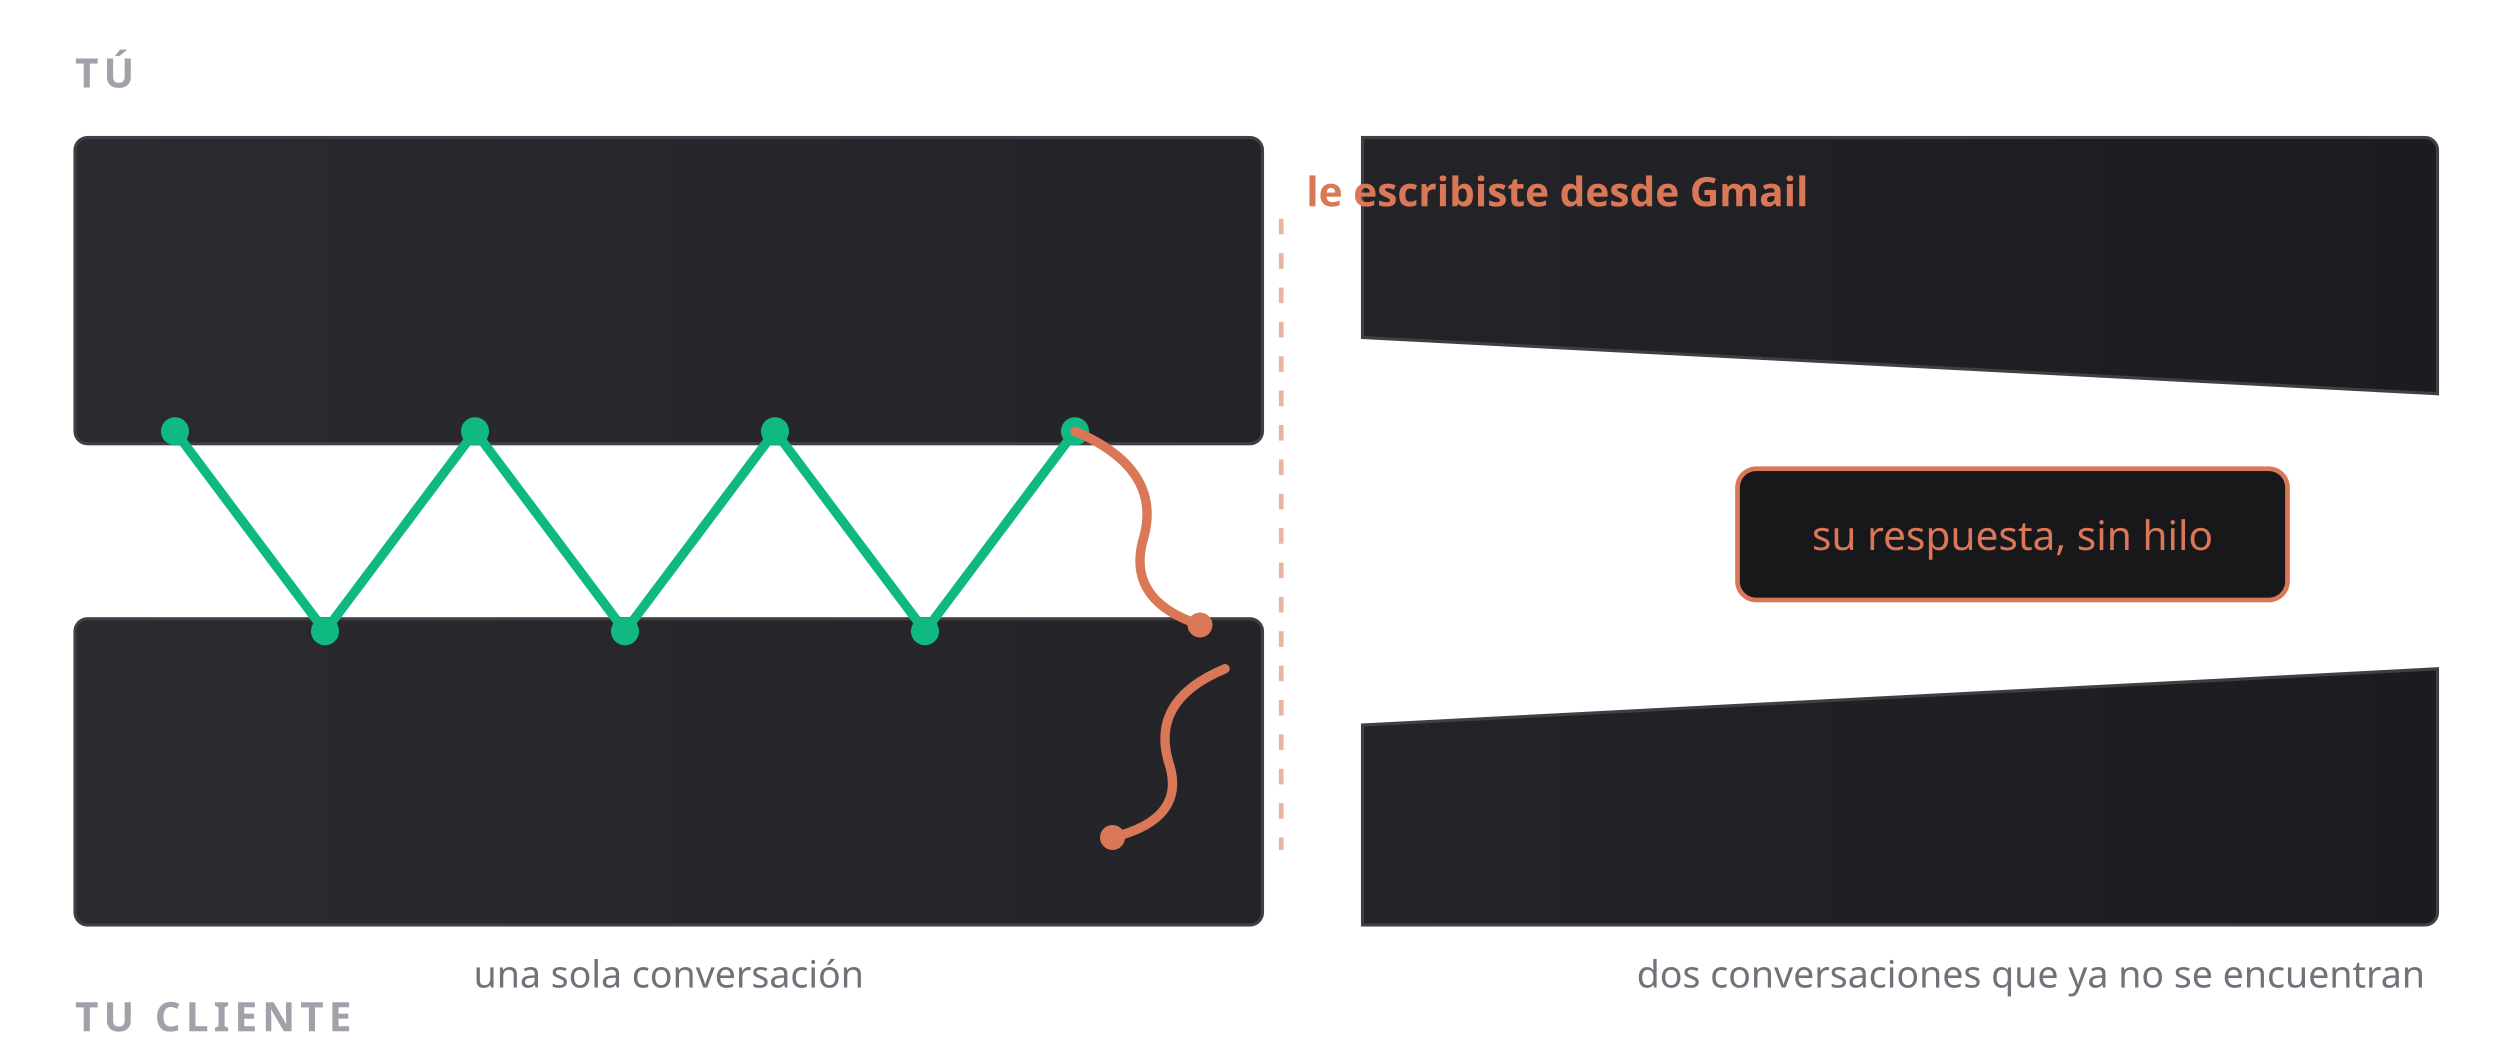
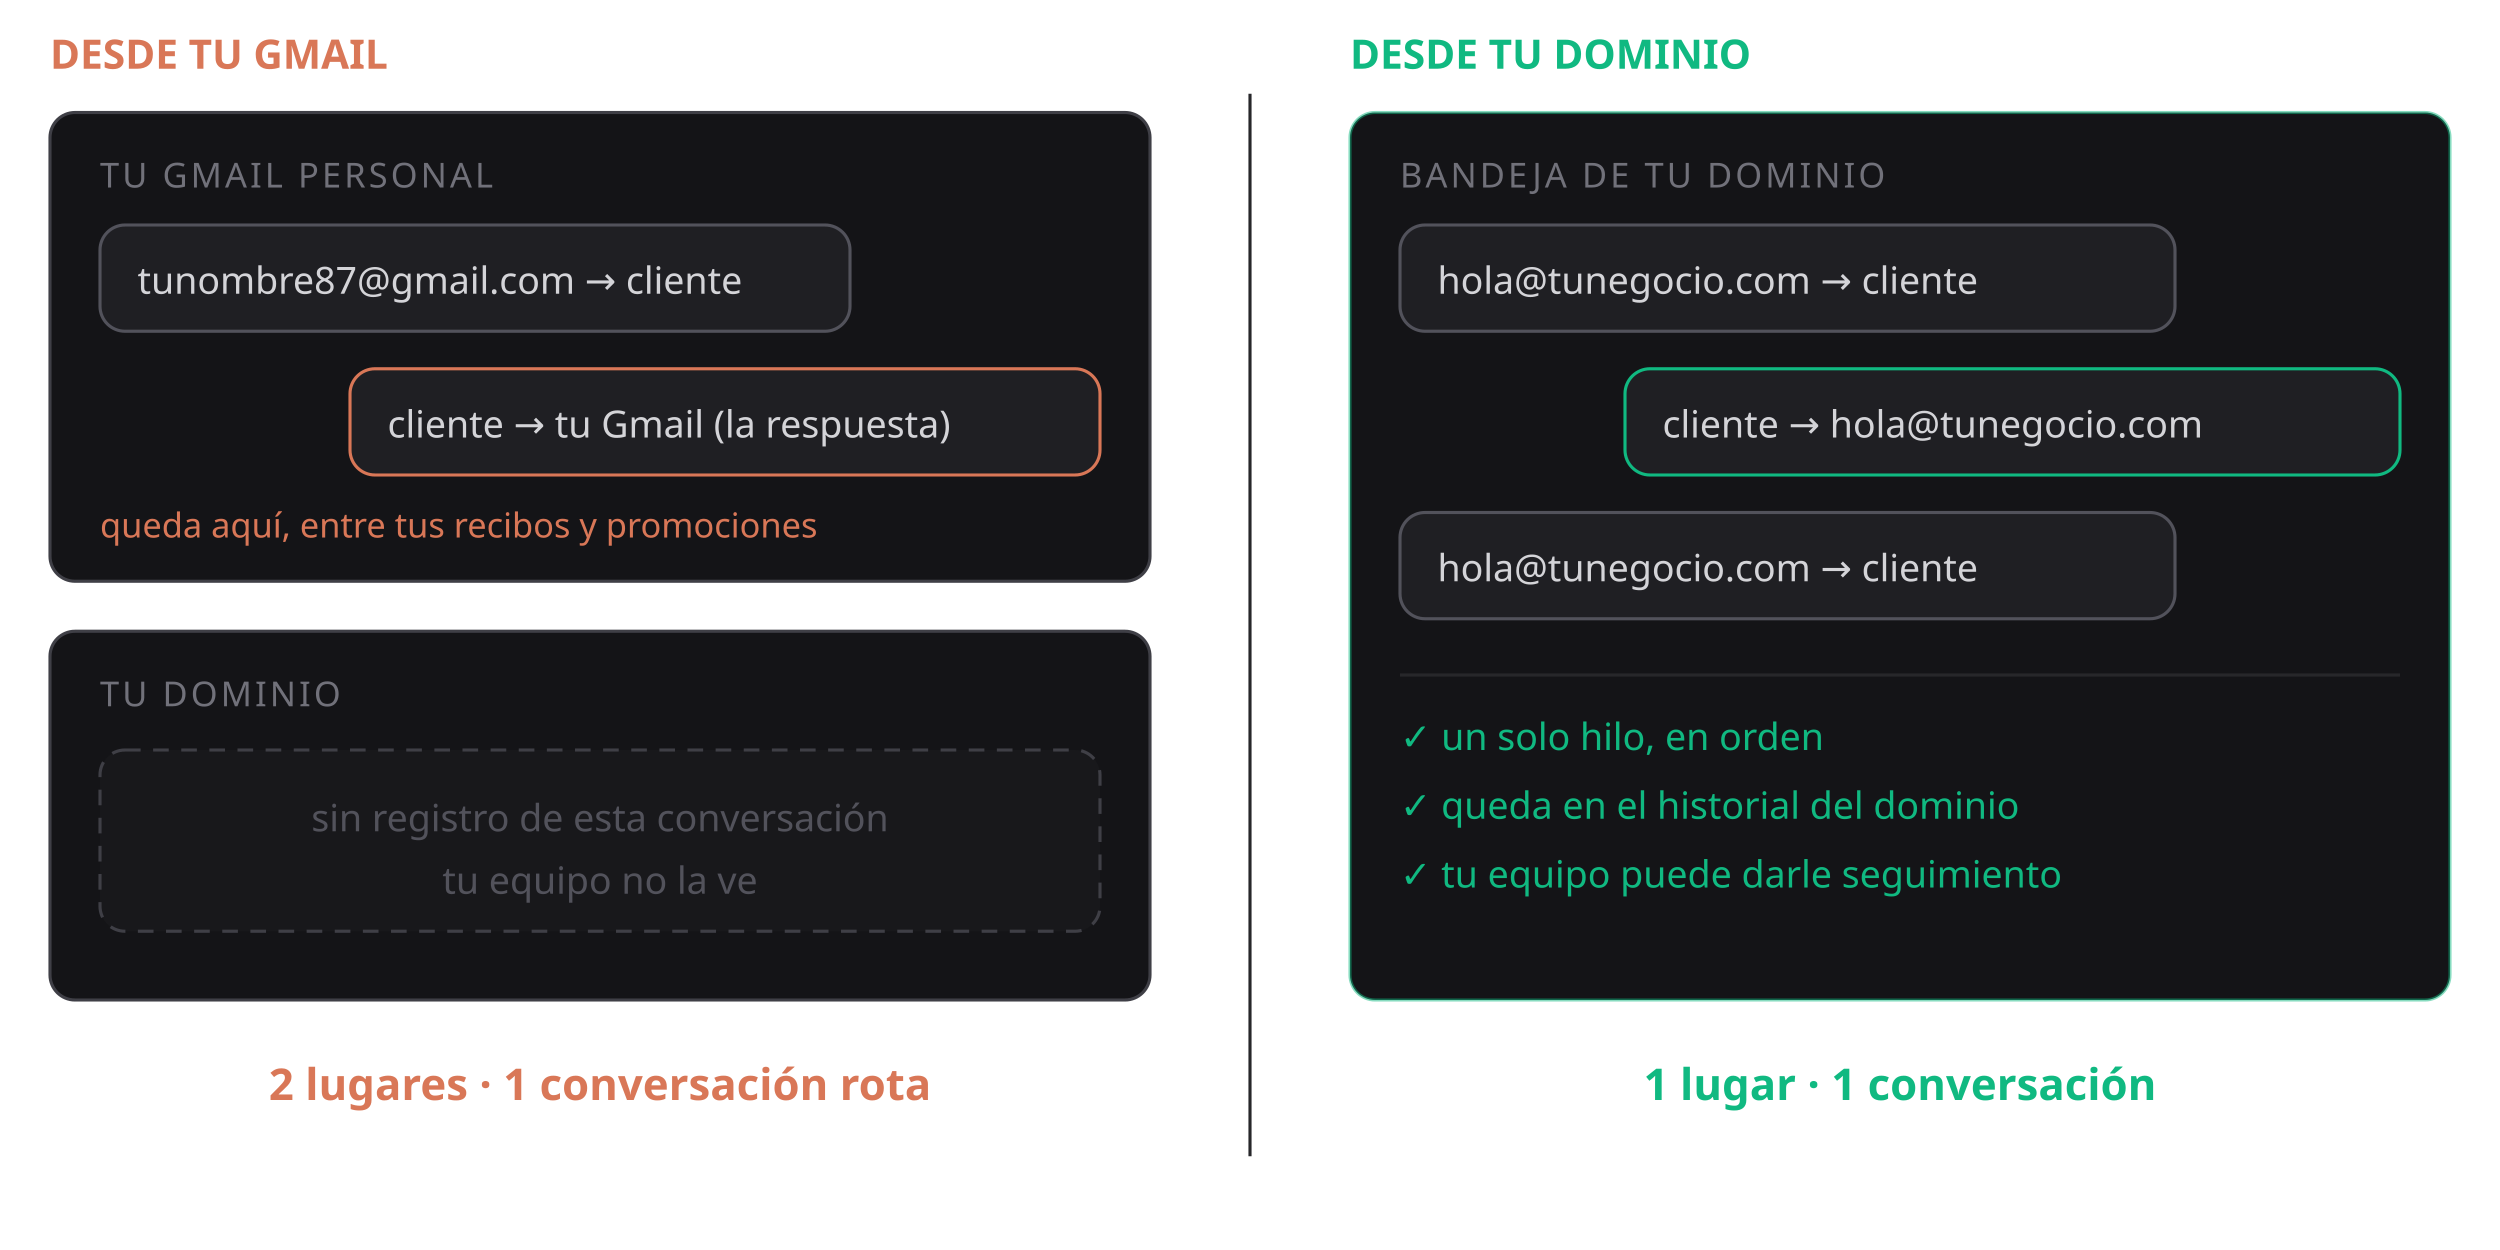
- <svg xmlns="http://www.w3.org/2000/svg" viewBox="0 0 800 340" width="800" height="340" role="img" aria-labelledby="hiloTitulo hiloDesc" style="display:block">
-   <defs>
-     <linearGradient id="telaSana" x1="0" y1="0" x2="1" y2="0">
-       <stop offset="0%" stop-color="#2a2a30" />
-       <stop offset="100%" stop-color="#232328" />
-     </linearGradient>
-     <linearGradient id="telaRota" x1="0" y1="0" x2="1" y2="0">
-       <stop offset="0%" stop-color="#232328" />
-       <stop offset="100%" stop-color="#1c1c20" />
-     </linearGradient>
-   </defs>
-   <rect x="0" y="0" width="800" height="340" fill="transparent" />
-   <text x="24" y="28" fill="#a1a1aa" font-family="system-ui,sans-serif" font-size="13" font-weight="600" letter-spacing="1.6">TÚ</text>
-   <text x="24" y="330" fill="#a1a1aa" font-family="system-ui,sans-serif" font-size="13" font-weight="600" letter-spacing="1.6">TU CLIENTE</text>
-   <rect x="24" y="44" width="380" height="98" rx="4" fill="url(#telaSana)" stroke="#3f3f46" stroke-width="1" />
-   <rect x="24" y="198" width="380" height="98" rx="4" fill="url(#telaSana)" stroke="#3f3f46" stroke-width="1" />
-   <path d="M436 44 H776 a4 4 0 0 1 4 4 V126 L436 108 Z" fill="url(#telaRota)" stroke="#3f3f46" stroke-width="1" />
-   <path d="M436 232 L780 214 V292 a4 4 0 0 1 -4 4 H436 Z" fill="url(#telaRota)" stroke="#3f3f46" stroke-width="1" />
-   <g stroke="#10b981" stroke-width="3" stroke-linecap="round" fill="none">
-     <path class="puntada" d="M56 138 L104 202 L152 138 L200 202 L248 138 L296 202 L344 138" />
-   </g>
-   <g fill="#10b981">
-     <circle cx="56" cy="138" r="4.5" />
-     <circle cx="104" cy="202" r="4.5" />
-     <circle cx="152" cy="138" r="4.5" />
-     <circle cx="200" cy="202" r="4.5" />
-     <circle cx="248" cy="138" r="4.5" />
-     <circle cx="296" cy="202" r="4.5" />
-     <circle cx="344" cy="138" r="4.5" />
-   </g>
-   <g stroke="#d97757" stroke-width="3" stroke-linecap="round" fill="none">
-     <path class="hilo-suelto" d="M344 138 Q372 150 366 172 Q360 192 384 200" />
-     <path class="hilo-suelto" d="M392 214 Q368 224 374 244 Q380 262 356 268" />
-   </g>
-   <circle cx="384" cy="200" r="4" fill="#d97757" />
-   <circle cx="356" cy="268" r="4" fill="#d97757" />
-   <line x1="410" y1="70" x2="410" y2="272" stroke="#d97757" stroke-width="1.5" stroke-dasharray="5 6" opacity="0.55" />
-   <text x="418" y="66" fill="#d97757" font-family="system-ui,sans-serif" font-size="13" font-weight="600">le escribiste desde Gmail</text>
-   <g class="huerfano">
-     <rect x="556" y="150" width="176" height="42" rx="6" fill="#18181b" stroke="#d97757" stroke-width="1.5" />
-     <text x="644" y="176" fill="#d97757" font-family="system-ui,sans-serif" font-size="13" text-anchor="middle">su respuesta, sin hilo</text>
-   </g>
-   <text x="214" y="316" fill="#71717a" font-family="system-ui,sans-serif" font-size="12" text-anchor="middle">una sola conversación</text>
-   <text x="776" y="316" fill="#71717a" font-family="system-ui,sans-serif" font-size="12" text-anchor="end">dos conversaciones que ya no se encuentran</text>
+ <svg xmlns="http://www.w3.org/2000/svg" viewBox="0 0 800 400" width="800" height="400" role="img" aria-labelledby="hiloT hiloD" style="display:block">
+   <text x="16" y="22" fill="#d97757" font-family="system-ui,sans-serif" font-size="13" font-weight="700">DESDE TU GMAIL</text>
+   <rect x="16" y="36" width="352" height="150" rx="8" fill="#141417" stroke="#3f3f46" />
+   <text x="32" y="60" fill="#71717a" font-family="system-ui,sans-serif" font-size="11" letter-spacing="1">TU GMAIL PERSONAL</text>
+   <rect x="32" y="72" width="240" height="34" rx="8" fill="#1f1f23" stroke="#52525b" />
+   <text x="44" y="94" fill="#d4d4d8" font-family="system-ui,sans-serif" font-size="12">tunombre87@gmail.com → cliente</text>
+   <rect x="112" y="118" width="240" height="34" rx="8" fill="#1f1f23" stroke="#d97757" />
+   <text x="124" y="140" fill="#d4d4d8" font-family="system-ui,sans-serif" font-size="12">cliente → tu Gmail  (la respuesta)</text>
+   <text x="32" y="172" fill="#d97757" font-family="system-ui,sans-serif" font-size="11">queda aquí, entre tus recibos y promociones</text>
+   <rect x="16" y="202" width="352" height="118" rx="8" fill="#141417" stroke="#3f3f46" />
+   <text x="32" y="226" fill="#71717a" font-family="system-ui,sans-serif" font-size="11" letter-spacing="1">TU DOMINIO</text>
+   <rect x="32" y="240" width="320" height="58" rx="8" fill="#18181b" stroke="#3f3f46" stroke-dasharray="5 4" />
+   <text x="192" y="266" fill="#52525b" font-family="system-ui,sans-serif" font-size="12" text-anchor="middle">sin registro de esta conversación</text>
+   <text x="192" y="286" fill="#52525b" font-family="system-ui,sans-serif" font-size="12" text-anchor="middle">tu equipo no la ve</text>
+   <text x="192" y="352" fill="#d97757" font-family="system-ui,sans-serif" font-size="14" font-weight="700" text-anchor="middle">2 lugares · 1 conversación rota</text>
+   <line x1="400" y1="30" x2="400" y2="370" stroke="#27272a" stroke-width="1" />
+   <text x="432" y="22" fill="#10b981" font-family="system-ui,sans-serif" font-size="13" font-weight="700">DESDE TU DOMINIO</text>
+   <rect x="432" y="36" width="352" height="284" rx="8" fill="#141417" stroke="#10b981" stroke-opacity="0.5" />
+   <text x="448" y="60" fill="#71717a" font-family="system-ui,sans-serif" font-size="11" letter-spacing="1">BANDEJA DE TU DOMINIO</text>
+   <rect x="448" y="72" width="248" height="34" rx="8" fill="#1f1f23" stroke="#52525b" />
+   <text x="460" y="94" fill="#d4d4d8" font-family="system-ui,sans-serif" font-size="12">hola@tunegocio.com → cliente</text>
+   <rect x="520" y="118" width="248" height="34" rx="8" fill="#1f1f23" stroke="#10b981" />
+   <text x="532" y="140" fill="#d4d4d8" font-family="system-ui,sans-serif" font-size="12">cliente → hola@tunegocio.com</text>
+   <rect x="448" y="164" width="248" height="34" rx="8" fill="#1f1f23" stroke="#52525b" />
+   <text x="460" y="186" fill="#d4d4d8" font-family="system-ui,sans-serif" font-size="12">hola@tunegocio.com → cliente</text>
+   <line x1="448" y1="216" x2="768" y2="216" stroke="#27272a" />
+   <text x="448" y="240" fill="#10b981" font-family="system-ui,sans-serif" font-size="12">✓ un solo hilo, en orden</text>
+   <text x="448" y="262" fill="#10b981" font-family="system-ui,sans-serif" font-size="12">✓ queda en el historial del dominio</text>
+   <text x="448" y="284" fill="#10b981" font-family="system-ui,sans-serif" font-size="12">✓ tu equipo puede darle seguimiento</text>
+   <text x="608" y="352" fill="#10b981" font-family="system-ui,sans-serif" font-size="14" font-weight="700" text-anchor="middle">1 lugar · 1 conversación</text>
</svg>
